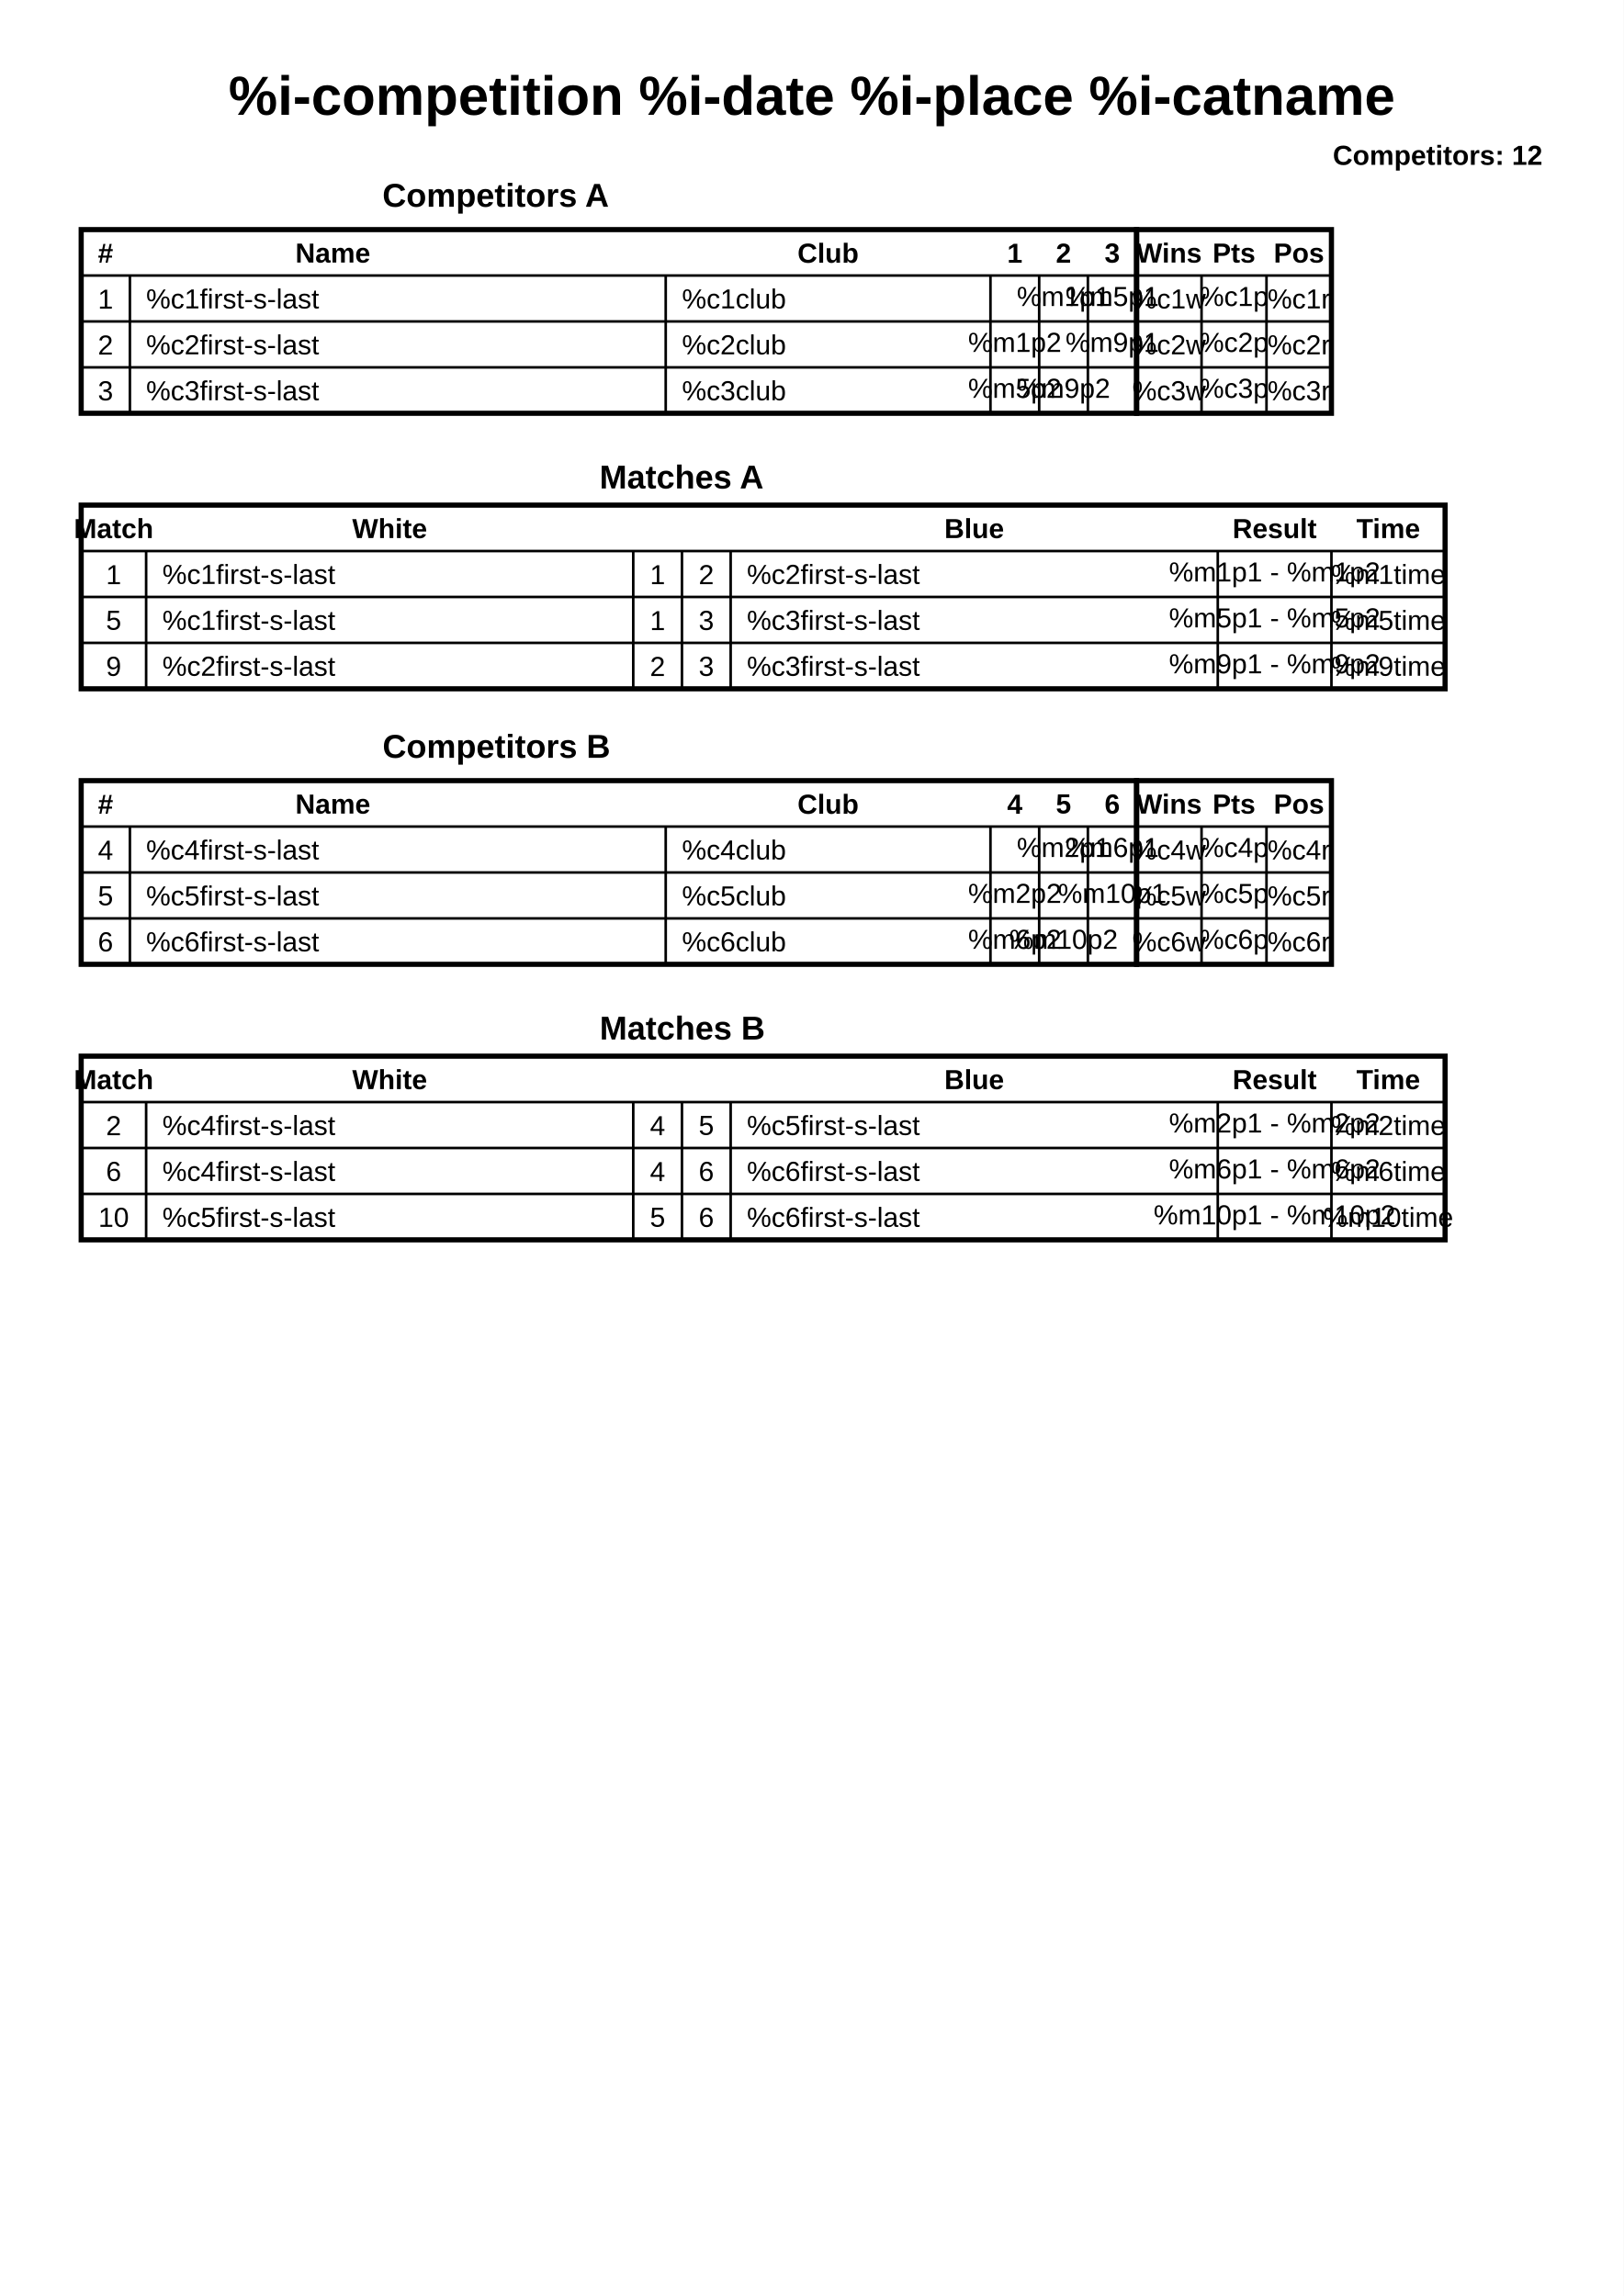
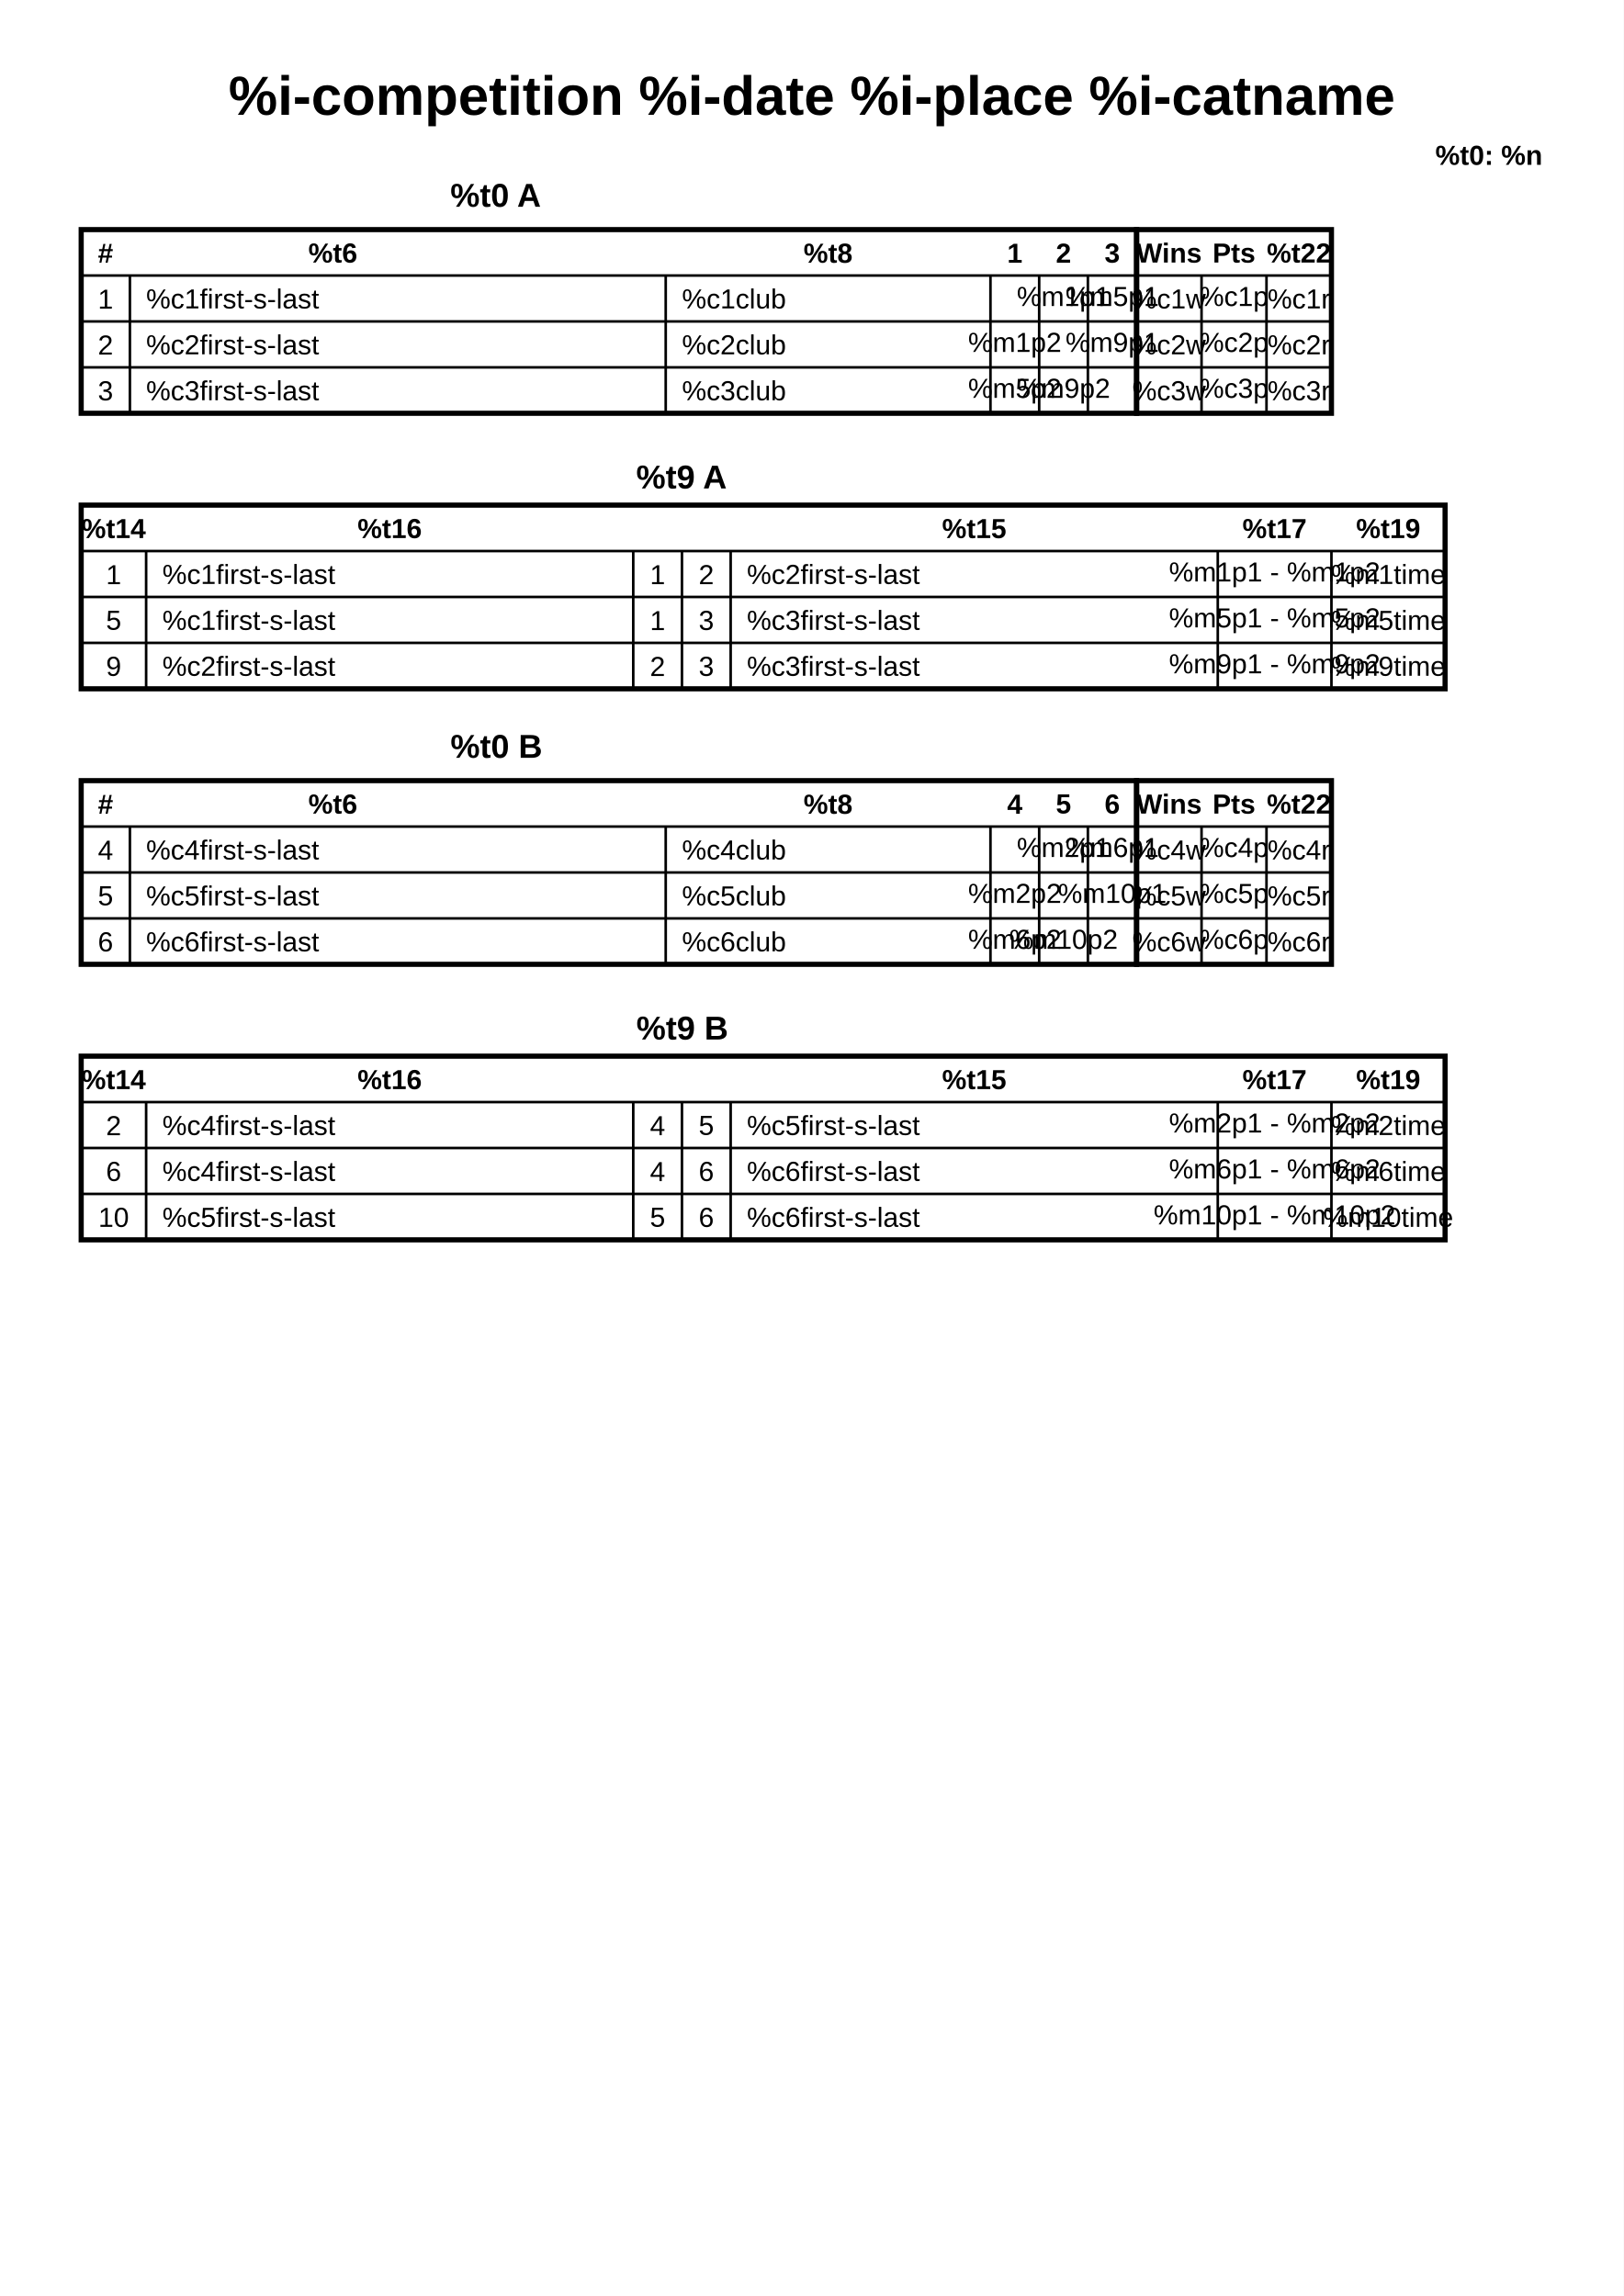
<svg xmlns="http://www.w3.org/2000/svg" width="630px" height="891px" id="judoshiai" version="1.1">
  <style type="text/css">  tspan.cmpx { fill: red; }  </style>
  <g id="layer1" style="opacity:1">
    <rect x="0.00" y="0.00" width="630.00" height="891.00" style="fill:white;stroke:none" />
    <text style="font-size:21.38px;font-style:normal;font-weight:bold;letter-spacing:0px;word-spacing:0px;fill:#000000;fill-opacity:1;stroke:none;font-family:Arial;text-anchor:middle;text-align:center" x="315.00" y="44.55">
      <tspan>%i-competition  %i-date  %i-place   %i-catname</tspan>
    </text>
    <text style="font-size:10.69px;font-style:normal;font-weight:bold;line-height:125%;letter-spacing:0px;word-spacing:0px;fill:#000000;fill-opacity:1;stroke:none;font-family:Arial;text-anchor:end;text-align:left" x="598.50" y="63.97">
-       <tspan>Competitors: 12</tspan>
+       <tspan>%t0: %n</tspan>
    </text>
    <path d="M 31.50,89.10 l 409.50,0.00 l 0.00,71.28 l -409.50,0.00 z" style="fill:none; stroke:black; stroke-width:2" />
    <path d="M 31.50,106.92 l 409.50,0.00" style="fill:none; stroke:black; stroke-width:1" />
    <path d="M 31.50,124.74 l 409.50,0.00" style="fill:none; stroke:black; stroke-width:1" />
    <path d="M 31.50,142.56 l 409.50,0.00" style="fill:none; stroke:black; stroke-width:1" />
    <path d="M 50.40,106.92 l 0.00,53.46" style="fill:none; stroke:black; stroke-width:1" />
    <path d="M 258.30,106.92 l 0.00,53.46" style="fill:none; stroke:black; stroke-width:1" />
    <path d="M 384.30,106.92 l 0.00,53.46" style="fill:none; stroke:black; stroke-width:1" />
    <path d="M 403.20,106.92 l 0.00,53.46" style="fill:none; stroke:black; stroke-width:1" />
    <path d="M 422.10,106.92 l 0.00,53.46" style="fill:none; stroke:black; stroke-width:1" />
    <text x="192.33" y="80.24" style="font-size:12.83px;font-style:normal;font-weight:bold;fill:#000000;fill-opacity:1;stroke:none;font-family:Arial;text-anchor:middle;text-align:center">
-       <tspan>Competitors A</tspan>
+       <tspan>%t0 A</tspan>
    </text>
    <text x="40.95" y="101.95" style="font-size:10.69px;font-style:normal;font-weight:bold;fill:#000000;fill-opacity:1;stroke:none;font-family:Arial;text-anchor:middle;text-align:center">
      <tspan>#</tspan>
    </text>
    <text x="129.15" y="101.89" style="font-size:10.69px;font-style:normal;font-weight:bold;fill:#000000;fill-opacity:1;stroke:none;font-family:Arial;text-anchor:middle;text-align:center">
-       <tspan>Name</tspan>
+       <tspan>%t6</tspan>
    </text>
    <text x="321.30" y="101.95" style="font-size:10.69px;font-style:normal;font-weight:bold;fill:#000000;fill-opacity:1;stroke:none;font-family:Arial;text-anchor:middle;text-align:center">
-       <tspan>Club</tspan>
+       <tspan>%t8</tspan>
    </text>
    <text x="393.75" y="101.96" style="font-size:10.69px;font-style:normal;font-weight:bold;fill:#000000;fill-opacity:1;stroke:none;font-family:Arial;text-anchor:middle;text-align:center">
      <tspan>1</tspan>
    </text>
    <text x="412.65" y="101.96" style="font-size:10.69px;font-style:normal;font-weight:bold;fill:#000000;fill-opacity:1;stroke:none;font-family:Arial;text-anchor:middle;text-align:center">
      <tspan>2</tspan>
    </text>
    <text x="431.55" y="101.89" style="font-size:10.69px;font-style:normal;font-weight:bold;fill:#000000;fill-opacity:1;stroke:none;font-family:Arial;text-anchor:middle;text-align:center">
      <tspan>3</tspan>
    </text>
    <text x="40.95" y="119.78" style="font-size:10.69px;font-style:normal;font-weight:normal;fill:#000000;fill-opacity:1;stroke:none;font-family:Arial;text-anchor:middle;text-align:center">
      <tspan>1</tspan>
    </text>
    <text x="56.70" y="119.69" style="font-size:10.69px;font-style:normal;font-weight:normal;fill:#000000;fill-opacity:1;stroke:none;font-family:Arial">
      <tspan>%c1first-s-last</tspan>
    </text>
    <text x="264.60" y="119.69" style="font-size:10.69px;font-style:normal;font-weight:normal;fill:#000000;fill-opacity:1;stroke:none;font-family:Arial">
      <tspan>%c1club</tspan>
    </text>
    <text x="40.95" y="137.60" style="font-size:10.69px;font-style:normal;font-weight:normal;fill:#000000;fill-opacity:1;stroke:none;font-family:Arial;text-anchor:middle;text-align:center">
      <tspan>2</tspan>
    </text>
    <text x="56.70" y="137.51" style="font-size:10.69px;font-style:normal;font-weight:normal;fill:#000000;fill-opacity:1;stroke:none;font-family:Arial">
      <tspan>%c2first-s-last</tspan>
    </text>
    <text x="264.60" y="137.51" style="font-size:10.69px;font-style:normal;font-weight:normal;fill:#000000;fill-opacity:1;stroke:none;font-family:Arial">
      <tspan>%c2club</tspan>
    </text>
    <text x="40.95" y="155.35" style="font-size:10.69px;font-style:normal;font-weight:normal;fill:#000000;fill-opacity:1;stroke:none;font-family:Arial;text-anchor:middle;text-align:center">
      <tspan>3</tspan>
    </text>
    <text x="56.70" y="155.33" style="font-size:10.69px;font-style:normal;font-weight:normal;fill:#000000;fill-opacity:1;stroke:none;font-family:Arial">
      <tspan>%c3first-s-last</tspan>
    </text>
    <text x="264.60" y="155.33" style="font-size:10.69px;font-style:normal;font-weight:normal;fill:#000000;fill-opacity:1;stroke:none;font-family:Arial">
      <tspan>%c3club</tspan>
    </text>
    <path d="M 441.00,89.10 l 75.60,0.00 l 0.00,71.28 l -75.60,0.00 z" style="fill:none; stroke:black; stroke-width:2" />
    <path d="M 441.00,106.92 l 75.60,0.00" style="fill:none; stroke:black; stroke-width:1" />
    <path d="M 441.00,124.74 l 75.60,0.00" style="fill:none; stroke:black; stroke-width:1" />
    <path d="M 441.00,142.56 l 75.60,0.00" style="fill:none; stroke:black; stroke-width:1" />
    <path d="M 466.20,106.92 l 0.00,53.46" style="fill:none; stroke:black; stroke-width:1" />
    <path d="M 491.40,106.92 l 0.00,53.46" style="fill:none; stroke:black; stroke-width:1" />
    <text x="453.60" y="101.89" style="font-size:10.69px;font-style:normal;font-weight:bold;fill:#000000;fill-opacity:1;stroke:none;font-family:Arial;text-anchor:middle;text-align:center">
      <tspan>Wins</tspan>
    </text>
    <text x="478.80" y="101.89" style="font-size:10.69px;font-style:normal;font-weight:bold;fill:#000000;fill-opacity:1;stroke:none;font-family:Arial;text-anchor:middle;text-align:center">
      <tspan>Pts</tspan>
    </text>
    <text x="504.00" y="101.89" style="font-size:10.69px;font-style:normal;font-weight:bold;fill:#000000;fill-opacity:1;stroke:none;font-family:Arial;text-anchor:middle;text-align:center">
-       <tspan>Pos</tspan>
+       <tspan>%t22</tspan>
    </text>
    <text x="453.60" y="119.69" style="font-size:10.69px;font-style:normal;font-weight:normal;fill:#000000;fill-opacity:1;stroke:none;font-family:Arial;text-anchor:middle;text-align:center">
      <tspan>%c1w</tspan>
    </text>
    <text x="478.80" y="118.74" style="font-size:10.69px;font-style:normal;font-weight:normal;fill:#000000;fill-opacity:1;stroke:none;font-family:Arial;text-anchor:middle;text-align:center">
      <tspan>%c1p</tspan>
    </text>
    <text x="504.00" y="119.69" style="font-size:10.69px;font-style:normal;font-weight:normal;fill:#000000;fill-opacity:1;stroke:none;font-family:Arial;text-anchor:middle;text-align:center">
      <tspan>%c1r</tspan>
    </text>
    <text x="453.60" y="137.51" style="font-size:10.69px;font-style:normal;font-weight:normal;fill:#000000;fill-opacity:1;stroke:none;font-family:Arial;text-anchor:middle;text-align:center">
      <tspan>%c2w</tspan>
    </text>
    <text x="478.80" y="136.56" style="font-size:10.69px;font-style:normal;font-weight:normal;fill:#000000;fill-opacity:1;stroke:none;font-family:Arial;text-anchor:middle;text-align:center">
      <tspan>%c2p</tspan>
    </text>
    <text x="504.00" y="137.51" style="font-size:10.69px;font-style:normal;font-weight:normal;fill:#000000;fill-opacity:1;stroke:none;font-family:Arial;text-anchor:middle;text-align:center">
      <tspan>%c2r</tspan>
    </text>
    <text x="453.60" y="155.33" style="font-size:10.69px;font-style:normal;font-weight:normal;fill:#000000;fill-opacity:1;stroke:none;font-family:Arial;text-anchor:middle;text-align:center">
      <tspan>%c3w</tspan>
    </text>
    <text x="478.80" y="154.38" style="font-size:10.69px;font-style:normal;font-weight:normal;fill:#000000;fill-opacity:1;stroke:none;font-family:Arial;text-anchor:middle;text-align:center">
      <tspan>%c3p</tspan>
    </text>
    <text x="504.00" y="155.33" style="font-size:10.69px;font-style:normal;font-weight:normal;fill:#000000;fill-opacity:1;stroke:none;font-family:Arial;text-anchor:middle;text-align:center">
      <tspan>%c3r</tspan>
    </text>
    <path d="M 31.50,196.02 l 529.20,0.00 l 0.00,71.28 l -529.20,0.00 z" style="fill:none; stroke:black; stroke-width:2" />
    <path d="M 31.50,213.84 l 529.20,0.00" style="fill:none; stroke:black; stroke-width:1" />
    <path d="M 31.50,231.66 l 529.20,0.00" style="fill:none; stroke:black; stroke-width:1" />
    <path d="M 31.50,249.48 l 529.20,0.00" style="fill:none; stroke:black; stroke-width:1" />
    <path d="M 56.70,213.84 l 0.00,53.46" style="fill:none; stroke:black; stroke-width:1" />
    <path d="M 245.70,213.84 l 0.00,53.46" style="fill:none; stroke:black; stroke-width:1" />
    <path d="M 264.60,213.84 l 0.00,53.46" style="fill:none; stroke:black; stroke-width:1" />
    <path d="M 283.50,213.84 l 0.00,53.46" style="fill:none; stroke:black; stroke-width:1" />
    <path d="M 472.50,213.84 l 0.00,53.46" style="fill:none; stroke:black; stroke-width:1" />
    <path d="M 516.60,213.84 l 0.00,53.46" style="fill:none; stroke:black; stroke-width:1" />
    <text x="264.44" y="189.56" style="font-size:12.83px;font-style:normal;font-weight:bold;fill:#000000;fill-opacity:1;stroke:none;font-family:Arial;text-anchor:middle;text-align:center">
-       <tspan>Matches A</tspan>
+       <tspan>%t9 A</tspan>
    </text>
    <text x="44.10" y="208.81" style="font-size:10.69px;font-style:normal;font-weight:bold;fill:#000000;fill-opacity:1;stroke:none;font-family:Arial;text-anchor:middle;text-align:center">
-       <tspan>Match</tspan>
+       <tspan>%t14</tspan>
    </text>
    <text x="151.20" y="208.81" style="font-size:10.69px;font-style:normal;font-weight:bold;fill:#000000;fill-opacity:1;stroke:none;font-family:Arial;text-anchor:middle;text-align:center">
-       <tspan>White</tspan>
+       <tspan>%t16</tspan>
    </text>
    <text x="378.00" y="208.81" style="font-size:10.69px;font-style:normal;font-weight:bold;fill:#000000;fill-opacity:1;stroke:none;font-family:Arial;text-anchor:middle;text-align:center">
-       <tspan>Blue</tspan>
+       <tspan>%t15</tspan>
    </text>
    <text x="494.55" y="208.81" style="font-size:10.69px;font-style:normal;font-weight:bold;fill:#000000;fill-opacity:1;stroke:none;font-family:Arial;text-anchor:middle;text-align:center">
-       <tspan>Result</tspan>
+       <tspan>%t17</tspan>
    </text>
    <text x="538.65" y="208.81" style="font-size:10.69px;font-style:normal;font-weight:bold;fill:#000000;fill-opacity:1;stroke:none;font-family:Arial;text-anchor:middle;text-align:center">
-       <tspan>Time</tspan>
+       <tspan>%t19</tspan>
    </text>
    <text x="255.15" y="226.70" style="font-size:10.69px;font-style:normal;font-weight:normal;fill:#000000;fill-opacity:1;stroke:none;font-family:Arial;text-anchor:middle;text-align:center">
      <tspan>1</tspan>
    </text>
    <text x="274.05" y="226.70" style="font-size:10.69px;font-style:normal;font-weight:normal;fill:#000000;fill-opacity:1;stroke:none;font-family:Arial;text-anchor:middle;text-align:center">
      <tspan>2</tspan>
    </text>
    <text x="44.10" y="226.70" style="font-size:10.69px;font-style:normal;font-weight:normal;fill:#000000;fill-opacity:1;stroke:none;font-family:Arial;text-anchor:middle;text-align:center">
      <tspan>1</tspan>
    </text>
    <text x="63.00" y="226.61" style="font-size:10.69px;font-style:normal;font-weight:normal;fill:#000000;fill-opacity:1;stroke:none;font-family:Arial">
      <tspan>%c1first-s-last</tspan>
    </text>
    <text x="289.80" y="226.61" style="font-size:10.69px;font-style:normal;font-weight:normal;fill:#000000;fill-opacity:1;stroke:none;font-family:Arial">
      <tspan>%c2first-s-last</tspan>
    </text>
    <text x="494.55" y="225.66" style="font-size:10.69px;font-style:normal;font-weight:normal;fill:#000000;fill-opacity:1;stroke:none;font-family:Arial;text-anchor:middle;text-align:center">
      <tspan>%m1p1 - %m1p2</tspan>
    </text>
    <text x="538.65" y="226.61" style="font-size:10.69px;font-style:normal;font-weight:normal;fill:#000000;fill-opacity:1;stroke:none;font-family:Arial;text-anchor:middle;text-align:center">
      <tspan>%m1time</tspan>
    </text>
    <text x="412.65" y="118.74" style="font-size:10.69px;font-style:normal;font-weight:normal;fill:#000000;fill-opacity:1;stroke:none;font-family:Arial;text-anchor:middle;text-align:center">
      <tspan>%m1p1</tspan>
    </text>
    <text x="393.75" y="136.56" style="font-size:10.69px;font-style:normal;font-weight:normal;fill:#000000;fill-opacity:1;stroke:none;font-family:Arial;text-anchor:middle;text-align:center">
      <tspan>%m1p2</tspan>
    </text>
    <text x="255.15" y="244.52" style="font-size:10.69px;font-style:normal;font-weight:normal;fill:#000000;fill-opacity:1;stroke:none;font-family:Arial;text-anchor:middle;text-align:center">
      <tspan>1</tspan>
    </text>
    <text x="274.05" y="244.45" style="font-size:10.69px;font-style:normal;font-weight:normal;fill:#000000;fill-opacity:1;stroke:none;font-family:Arial;text-anchor:middle;text-align:center">
      <tspan>3</tspan>
    </text>
    <text x="44.10" y="244.38" style="font-size:10.69px;font-style:normal;font-weight:normal;fill:#000000;fill-opacity:1;stroke:none;font-family:Arial;text-anchor:middle;text-align:center">
      <tspan>5</tspan>
    </text>
    <text x="63.00" y="244.43" style="font-size:10.69px;font-style:normal;font-weight:normal;fill:#000000;fill-opacity:1;stroke:none;font-family:Arial">
      <tspan>%c1first-s-last</tspan>
    </text>
    <text x="289.80" y="244.43" style="font-size:10.69px;font-style:normal;font-weight:normal;fill:#000000;fill-opacity:1;stroke:none;font-family:Arial">
      <tspan>%c3first-s-last</tspan>
    </text>
    <text x="494.55" y="243.48" style="font-size:10.69px;font-style:normal;font-weight:normal;fill:#000000;fill-opacity:1;stroke:none;font-family:Arial;text-anchor:middle;text-align:center">
      <tspan>%m5p1 - %m5p2</tspan>
    </text>
    <text x="538.65" y="244.43" style="font-size:10.69px;font-style:normal;font-weight:normal;fill:#000000;fill-opacity:1;stroke:none;font-family:Arial;text-anchor:middle;text-align:center">
      <tspan>%m5time</tspan>
    </text>
    <text x="431.55" y="118.74" style="font-size:10.69px;font-style:normal;font-weight:normal;fill:#000000;fill-opacity:1;stroke:none;font-family:Arial;text-anchor:middle;text-align:center">
      <tspan>%m5p1</tspan>
    </text>
    <text x="393.75" y="154.38" style="font-size:10.69px;font-style:normal;font-weight:normal;fill:#000000;fill-opacity:1;stroke:none;font-family:Arial;text-anchor:middle;text-align:center">
      <tspan>%m5p2</tspan>
    </text>
    <text x="255.15" y="262.34" style="font-size:10.69px;font-style:normal;font-weight:normal;fill:#000000;fill-opacity:1;stroke:none;font-family:Arial;text-anchor:middle;text-align:center">
      <tspan>2</tspan>
    </text>
    <text x="274.05" y="262.27" style="font-size:10.69px;font-style:normal;font-weight:normal;fill:#000000;fill-opacity:1;stroke:none;font-family:Arial;text-anchor:middle;text-align:center">
      <tspan>3</tspan>
    </text>
    <text x="44.10" y="262.27" style="font-size:10.69px;font-style:normal;font-weight:normal;fill:#000000;fill-opacity:1;stroke:none;font-family:Arial;text-anchor:middle;text-align:center">
      <tspan>9</tspan>
    </text>
    <text x="63.00" y="262.25" style="font-size:10.69px;font-style:normal;font-weight:normal;fill:#000000;fill-opacity:1;stroke:none;font-family:Arial">
      <tspan>%c2first-s-last</tspan>
    </text>
    <text x="289.80" y="262.25" style="font-size:10.69px;font-style:normal;font-weight:normal;fill:#000000;fill-opacity:1;stroke:none;font-family:Arial">
      <tspan>%c3first-s-last</tspan>
    </text>
    <text x="494.55" y="261.30" style="font-size:10.69px;font-style:normal;font-weight:normal;fill:#000000;fill-opacity:1;stroke:none;font-family:Arial;text-anchor:middle;text-align:center">
      <tspan>%m9p1 - %m9p2</tspan>
    </text>
    <text x="538.65" y="262.25" style="font-size:10.69px;font-style:normal;font-weight:normal;fill:#000000;fill-opacity:1;stroke:none;font-family:Arial;text-anchor:middle;text-align:center">
      <tspan>%m9time</tspan>
    </text>
    <text x="431.55" y="136.56" style="font-size:10.69px;font-style:normal;font-weight:normal;fill:#000000;fill-opacity:1;stroke:none;font-family:Arial;text-anchor:middle;text-align:center">
      <tspan>%m9p1</tspan>
    </text>
    <text x="412.65" y="154.38" style="font-size:10.69px;font-style:normal;font-weight:normal;fill:#000000;fill-opacity:1;stroke:none;font-family:Arial;text-anchor:middle;text-align:center">
      <tspan>%m9p2</tspan>
    </text>
    <path d="M 31.50,302.94 l 409.50,0.00 l 0.00,71.28 l -409.50,0.00 z" style="fill:none; stroke:black; stroke-width:2" />
    <path d="M 31.50,320.76 l 409.50,0.00" style="fill:none; stroke:black; stroke-width:1" />
    <path d="M 31.50,338.58 l 409.50,0.00" style="fill:none; stroke:black; stroke-width:1" />
    <path d="M 31.50,356.40 l 409.50,0.00" style="fill:none; stroke:black; stroke-width:1" />
    <path d="M 50.40,320.76 l 0.00,53.46" style="fill:none; stroke:black; stroke-width:1" />
    <path d="M 258.30,320.76 l 0.00,53.46" style="fill:none; stroke:black; stroke-width:1" />
    <path d="M 384.30,320.76 l 0.00,53.46" style="fill:none; stroke:black; stroke-width:1" />
    <path d="M 403.20,320.76 l 0.00,53.46" style="fill:none; stroke:black; stroke-width:1" />
    <path d="M 422.10,320.76 l 0.00,53.46" style="fill:none; stroke:black; stroke-width:1" />
    <text x="192.62" y="294.08" style="font-size:12.83px;font-style:normal;font-weight:bold;fill:#000000;fill-opacity:1;stroke:none;font-family:Arial;text-anchor:middle;text-align:center">
-       <tspan>Competitors B</tspan>
+       <tspan>%t0 B</tspan>
    </text>
    <text x="40.95" y="315.79" style="font-size:10.69px;font-style:normal;font-weight:bold;fill:#000000;fill-opacity:1;stroke:none;font-family:Arial;text-anchor:middle;text-align:center">
      <tspan>#</tspan>
    </text>
    <text x="129.15" y="315.73" style="font-size:10.69px;font-style:normal;font-weight:bold;fill:#000000;fill-opacity:1;stroke:none;font-family:Arial;text-anchor:middle;text-align:center">
-       <tspan>Name</tspan>
+       <tspan>%t6</tspan>
    </text>
    <text x="321.30" y="315.79" style="font-size:10.69px;font-style:normal;font-weight:bold;fill:#000000;fill-opacity:1;stroke:none;font-family:Arial;text-anchor:middle;text-align:center">
-       <tspan>Club</tspan>
+       <tspan>%t8</tspan>
    </text>
    <text x="393.75" y="315.79" style="font-size:10.69px;font-style:normal;font-weight:bold;fill:#000000;fill-opacity:1;stroke:none;font-family:Arial;text-anchor:middle;text-align:center">
      <tspan>4</tspan>
    </text>
    <text x="412.65" y="315.66" style="font-size:10.69px;font-style:normal;font-weight:bold;fill:#000000;fill-opacity:1;stroke:none;font-family:Arial;text-anchor:middle;text-align:center">
      <tspan>5</tspan>
    </text>
    <text x="431.55" y="315.73" style="font-size:10.69px;font-style:normal;font-weight:bold;fill:#000000;fill-opacity:1;stroke:none;font-family:Arial;text-anchor:middle;text-align:center">
      <tspan>6</tspan>
    </text>
    <text x="40.95" y="333.61" style="font-size:10.69px;font-style:normal;font-weight:normal;fill:#000000;fill-opacity:1;stroke:none;font-family:Arial;text-anchor:middle;text-align:center">
      <tspan>4</tspan>
    </text>
    <text x="56.70" y="333.53" style="font-size:10.69px;font-style:normal;font-weight:normal;fill:#000000;fill-opacity:1;stroke:none;font-family:Arial">
      <tspan>%c4first-s-last</tspan>
    </text>
    <text x="264.60" y="333.53" style="font-size:10.69px;font-style:normal;font-weight:normal;fill:#000000;fill-opacity:1;stroke:none;font-family:Arial">
      <tspan>%c4club</tspan>
    </text>
    <text x="40.95" y="351.30" style="font-size:10.69px;font-style:normal;font-weight:normal;fill:#000000;fill-opacity:1;stroke:none;font-family:Arial;text-anchor:middle;text-align:center">
      <tspan>5</tspan>
    </text>
    <text x="56.70" y="351.35" style="font-size:10.69px;font-style:normal;font-weight:normal;fill:#000000;fill-opacity:1;stroke:none;font-family:Arial">
      <tspan>%c5first-s-last</tspan>
    </text>
    <text x="264.60" y="351.35" style="font-size:10.69px;font-style:normal;font-weight:normal;fill:#000000;fill-opacity:1;stroke:none;font-family:Arial">
      <tspan>%c5club</tspan>
    </text>
    <text x="40.95" y="369.19" style="font-size:10.69px;font-style:normal;font-weight:normal;fill:#000000;fill-opacity:1;stroke:none;font-family:Arial;text-anchor:middle;text-align:center">
      <tspan>6</tspan>
    </text>
    <text x="56.70" y="369.17" style="font-size:10.69px;font-style:normal;font-weight:normal;fill:#000000;fill-opacity:1;stroke:none;font-family:Arial">
      <tspan>%c6first-s-last</tspan>
    </text>
    <text x="264.60" y="369.17" style="font-size:10.69px;font-style:normal;font-weight:normal;fill:#000000;fill-opacity:1;stroke:none;font-family:Arial">
      <tspan>%c6club</tspan>
    </text>
    <path d="M 441.00,302.94 l 75.60,0.00 l 0.00,71.28 l -75.60,0.00 z" style="fill:none; stroke:black; stroke-width:2" />
    <path d="M 441.00,320.76 l 75.60,0.00" style="fill:none; stroke:black; stroke-width:1" />
    <path d="M 441.00,338.58 l 75.60,0.00" style="fill:none; stroke:black; stroke-width:1" />
    <path d="M 441.00,356.40 l 75.60,0.00" style="fill:none; stroke:black; stroke-width:1" />
    <path d="M 466.20,320.76 l 0.00,53.46" style="fill:none; stroke:black; stroke-width:1" />
    <path d="M 491.40,320.76 l 0.00,53.46" style="fill:none; stroke:black; stroke-width:1" />
    <text x="453.60" y="315.73" style="font-size:10.69px;font-style:normal;font-weight:bold;fill:#000000;fill-opacity:1;stroke:none;font-family:Arial;text-anchor:middle;text-align:center">
      <tspan>Wins</tspan>
    </text>
    <text x="478.80" y="315.73" style="font-size:10.69px;font-style:normal;font-weight:bold;fill:#000000;fill-opacity:1;stroke:none;font-family:Arial;text-anchor:middle;text-align:center">
      <tspan>Pts</tspan>
    </text>
    <text x="504.00" y="315.73" style="font-size:10.69px;font-style:normal;font-weight:bold;fill:#000000;fill-opacity:1;stroke:none;font-family:Arial;text-anchor:middle;text-align:center">
-       <tspan>Pos</tspan>
+       <tspan>%t22</tspan>
    </text>
    <text x="453.60" y="333.53" style="font-size:10.69px;font-style:normal;font-weight:normal;fill:#000000;fill-opacity:1;stroke:none;font-family:Arial;text-anchor:middle;text-align:center">
      <tspan>%c4w</tspan>
    </text>
    <text x="478.80" y="332.58" style="font-size:10.69px;font-style:normal;font-weight:normal;fill:#000000;fill-opacity:1;stroke:none;font-family:Arial;text-anchor:middle;text-align:center">
      <tspan>%c4p</tspan>
    </text>
    <text x="504.00" y="333.53" style="font-size:10.69px;font-style:normal;font-weight:normal;fill:#000000;fill-opacity:1;stroke:none;font-family:Arial;text-anchor:middle;text-align:center">
      <tspan>%c4r</tspan>
    </text>
    <text x="453.60" y="351.35" style="font-size:10.69px;font-style:normal;font-weight:normal;fill:#000000;fill-opacity:1;stroke:none;font-family:Arial;text-anchor:middle;text-align:center">
      <tspan>%c5w</tspan>
    </text>
    <text x="478.80" y="350.40" style="font-size:10.69px;font-style:normal;font-weight:normal;fill:#000000;fill-opacity:1;stroke:none;font-family:Arial;text-anchor:middle;text-align:center">
      <tspan>%c5p</tspan>
    </text>
    <text x="504.00" y="351.35" style="font-size:10.69px;font-style:normal;font-weight:normal;fill:#000000;fill-opacity:1;stroke:none;font-family:Arial;text-anchor:middle;text-align:center">
      <tspan>%c5r</tspan>
    </text>
    <text x="453.60" y="369.17" style="font-size:10.69px;font-style:normal;font-weight:normal;fill:#000000;fill-opacity:1;stroke:none;font-family:Arial;text-anchor:middle;text-align:center">
      <tspan>%c6w</tspan>
    </text>
    <text x="478.80" y="368.22" style="font-size:10.69px;font-style:normal;font-weight:normal;fill:#000000;fill-opacity:1;stroke:none;font-family:Arial;text-anchor:middle;text-align:center">
      <tspan>%c6p</tspan>
    </text>
    <text x="504.00" y="369.17" style="font-size:10.69px;font-style:normal;font-weight:normal;fill:#000000;fill-opacity:1;stroke:none;font-family:Arial;text-anchor:middle;text-align:center">
      <tspan>%c6r</tspan>
    </text>
    <path d="M 31.50,409.86 l 529.20,0.00 l 0.00,71.28 l -529.20,0.00 z" style="fill:none; stroke:black; stroke-width:2" />
    <path d="M 31.50,427.68 l 529.20,0.00" style="fill:none; stroke:black; stroke-width:1" />
    <path d="M 31.50,445.50 l 529.20,0.00" style="fill:none; stroke:black; stroke-width:1" />
    <path d="M 31.50,463.32 l 529.20,0.00" style="fill:none; stroke:black; stroke-width:1" />
    <path d="M 56.70,427.68 l 0.00,53.46" style="fill:none; stroke:black; stroke-width:1" />
    <path d="M 245.70,427.68 l 0.00,53.46" style="fill:none; stroke:black; stroke-width:1" />
    <path d="M 264.60,427.68 l 0.00,53.46" style="fill:none; stroke:black; stroke-width:1" />
    <path d="M 283.50,427.68 l 0.00,53.46" style="fill:none; stroke:black; stroke-width:1" />
    <path d="M 472.50,427.68 l 0.00,53.46" style="fill:none; stroke:black; stroke-width:1" />
    <path d="M 516.60,427.68 l 0.00,53.46" style="fill:none; stroke:black; stroke-width:1" />
    <text x="264.74" y="403.40" style="font-size:12.83px;font-style:normal;font-weight:bold;fill:#000000;fill-opacity:1;stroke:none;font-family:Arial;text-anchor:middle;text-align:center">
-       <tspan>Matches B</tspan>
+       <tspan>%t9 B</tspan>
    </text>
    <text x="44.10" y="422.65" style="font-size:10.69px;font-style:normal;font-weight:bold;fill:#000000;fill-opacity:1;stroke:none;font-family:Arial;text-anchor:middle;text-align:center">
-       <tspan>Match</tspan>
+       <tspan>%t14</tspan>
    </text>
    <text x="151.20" y="422.65" style="font-size:10.69px;font-style:normal;font-weight:bold;fill:#000000;fill-opacity:1;stroke:none;font-family:Arial;text-anchor:middle;text-align:center">
-       <tspan>White</tspan>
+       <tspan>%t16</tspan>
    </text>
    <text x="378.00" y="422.65" style="font-size:10.69px;font-style:normal;font-weight:bold;fill:#000000;fill-opacity:1;stroke:none;font-family:Arial;text-anchor:middle;text-align:center">
-       <tspan>Blue</tspan>
+       <tspan>%t15</tspan>
    </text>
    <text x="494.55" y="422.65" style="font-size:10.69px;font-style:normal;font-weight:bold;fill:#000000;fill-opacity:1;stroke:none;font-family:Arial;text-anchor:middle;text-align:center">
-       <tspan>Result</tspan>
+       <tspan>%t17</tspan>
    </text>
    <text x="538.65" y="422.65" style="font-size:10.69px;font-style:normal;font-weight:bold;fill:#000000;fill-opacity:1;stroke:none;font-family:Arial;text-anchor:middle;text-align:center">
-       <tspan>Time</tspan>
+       <tspan>%t19</tspan>
    </text>
    <text x="255.15" y="440.53" style="font-size:10.69px;font-style:normal;font-weight:normal;fill:#000000;fill-opacity:1;stroke:none;font-family:Arial;text-anchor:middle;text-align:center">
      <tspan>4</tspan>
    </text>
    <text x="274.05" y="440.40" style="font-size:10.69px;font-style:normal;font-weight:normal;fill:#000000;fill-opacity:1;stroke:none;font-family:Arial;text-anchor:middle;text-align:center">
      <tspan>5</tspan>
    </text>
    <text x="44.10" y="440.54" style="font-size:10.69px;font-style:normal;font-weight:normal;fill:#000000;fill-opacity:1;stroke:none;font-family:Arial;text-anchor:middle;text-align:center">
      <tspan>2</tspan>
    </text>
    <text x="63.00" y="440.45" style="font-size:10.69px;font-style:normal;font-weight:normal;fill:#000000;fill-opacity:1;stroke:none;font-family:Arial">
      <tspan>%c4first-s-last</tspan>
    </text>
    <text x="289.80" y="440.45" style="font-size:10.69px;font-style:normal;font-weight:normal;fill:#000000;fill-opacity:1;stroke:none;font-family:Arial">
      <tspan>%c5first-s-last</tspan>
    </text>
    <text x="494.55" y="439.50" style="font-size:10.69px;font-style:normal;font-weight:normal;fill:#000000;fill-opacity:1;stroke:none;font-family:Arial;text-anchor:middle;text-align:center">
      <tspan>%m2p1 - %m2p2</tspan>
    </text>
    <text x="538.65" y="440.45" style="font-size:10.69px;font-style:normal;font-weight:normal;fill:#000000;fill-opacity:1;stroke:none;font-family:Arial;text-anchor:middle;text-align:center">
      <tspan>%m2time</tspan>
    </text>
    <text x="412.65" y="332.58" style="font-size:10.69px;font-style:normal;font-weight:normal;fill:#000000;fill-opacity:1;stroke:none;font-family:Arial;text-anchor:middle;text-align:center">
      <tspan>%m2p1</tspan>
    </text>
    <text x="393.75" y="350.40" style="font-size:10.69px;font-style:normal;font-weight:normal;fill:#000000;fill-opacity:1;stroke:none;font-family:Arial;text-anchor:middle;text-align:center">
      <tspan>%m2p2</tspan>
    </text>
    <text x="255.15" y="458.35" style="font-size:10.69px;font-style:normal;font-weight:normal;fill:#000000;fill-opacity:1;stroke:none;font-family:Arial;text-anchor:middle;text-align:center">
      <tspan>4</tspan>
    </text>
    <text x="274.05" y="458.29" style="font-size:10.69px;font-style:normal;font-weight:normal;fill:#000000;fill-opacity:1;stroke:none;font-family:Arial;text-anchor:middle;text-align:center">
      <tspan>6</tspan>
    </text>
    <text x="44.10" y="458.29" style="font-size:10.69px;font-style:normal;font-weight:normal;fill:#000000;fill-opacity:1;stroke:none;font-family:Arial;text-anchor:middle;text-align:center">
      <tspan>6</tspan>
    </text>
    <text x="63.00" y="458.27" style="font-size:10.69px;font-style:normal;font-weight:normal;fill:#000000;fill-opacity:1;stroke:none;font-family:Arial">
      <tspan>%c4first-s-last</tspan>
    </text>
    <text x="289.80" y="458.27" style="font-size:10.69px;font-style:normal;font-weight:normal;fill:#000000;fill-opacity:1;stroke:none;font-family:Arial">
      <tspan>%c6first-s-last</tspan>
    </text>
    <text x="494.55" y="457.32" style="font-size:10.69px;font-style:normal;font-weight:normal;fill:#000000;fill-opacity:1;stroke:none;font-family:Arial;text-anchor:middle;text-align:center">
      <tspan>%m6p1 - %m6p2</tspan>
    </text>
    <text x="538.65" y="458.27" style="font-size:10.69px;font-style:normal;font-weight:normal;fill:#000000;fill-opacity:1;stroke:none;font-family:Arial;text-anchor:middle;text-align:center">
      <tspan>%m6time</tspan>
    </text>
    <text x="431.55" y="332.58" style="font-size:10.69px;font-style:normal;font-weight:normal;fill:#000000;fill-opacity:1;stroke:none;font-family:Arial;text-anchor:middle;text-align:center">
      <tspan>%m6p1</tspan>
    </text>
    <text x="393.75" y="368.22" style="font-size:10.69px;font-style:normal;font-weight:normal;fill:#000000;fill-opacity:1;stroke:none;font-family:Arial;text-anchor:middle;text-align:center">
      <tspan>%m6p2</tspan>
    </text>
    <text x="255.15" y="476.04" style="font-size:10.69px;font-style:normal;font-weight:normal;fill:#000000;fill-opacity:1;stroke:none;font-family:Arial;text-anchor:middle;text-align:center">
      <tspan>5</tspan>
    </text>
    <text x="274.05" y="476.11" style="font-size:10.69px;font-style:normal;font-weight:normal;fill:#000000;fill-opacity:1;stroke:none;font-family:Arial;text-anchor:middle;text-align:center">
      <tspan>6</tspan>
    </text>
    <text x="44.10" y="476.11" style="font-size:10.69px;font-style:normal;font-weight:normal;fill:#000000;fill-opacity:1;stroke:none;font-family:Arial;text-anchor:middle;text-align:center">
      <tspan>10</tspan>
    </text>
    <text x="63.00" y="476.09" style="font-size:10.69px;font-style:normal;font-weight:normal;fill:#000000;fill-opacity:1;stroke:none;font-family:Arial">
      <tspan>%c5first-s-last</tspan>
    </text>
    <text x="289.80" y="476.09" style="font-size:10.69px;font-style:normal;font-weight:normal;fill:#000000;fill-opacity:1;stroke:none;font-family:Arial">
      <tspan>%c6first-s-last</tspan>
    </text>
    <text x="494.55" y="475.14" style="font-size:10.69px;font-style:normal;font-weight:normal;fill:#000000;fill-opacity:1;stroke:none;font-family:Arial;text-anchor:middle;text-align:center">
      <tspan>%m10p1 - %m10p2</tspan>
    </text>
    <text x="538.65" y="476.09" style="font-size:10.69px;font-style:normal;font-weight:normal;fill:#000000;fill-opacity:1;stroke:none;font-family:Arial;text-anchor:middle;text-align:center">
      <tspan>%m10time</tspan>
    </text>
    <text x="431.55" y="350.40" style="font-size:10.69px;font-style:normal;font-weight:normal;fill:#000000;fill-opacity:1;stroke:none;font-family:Arial;text-anchor:middle;text-align:center">
      <tspan>%m10p1</tspan>
    </text>
    <text x="412.65" y="368.22" style="font-size:10.69px;font-style:normal;font-weight:normal;fill:#000000;fill-opacity:1;stroke:none;font-family:Arial;text-anchor:middle;text-align:center">
      <tspan>%m10p2</tspan>
    </text>
  </g>
</svg>
